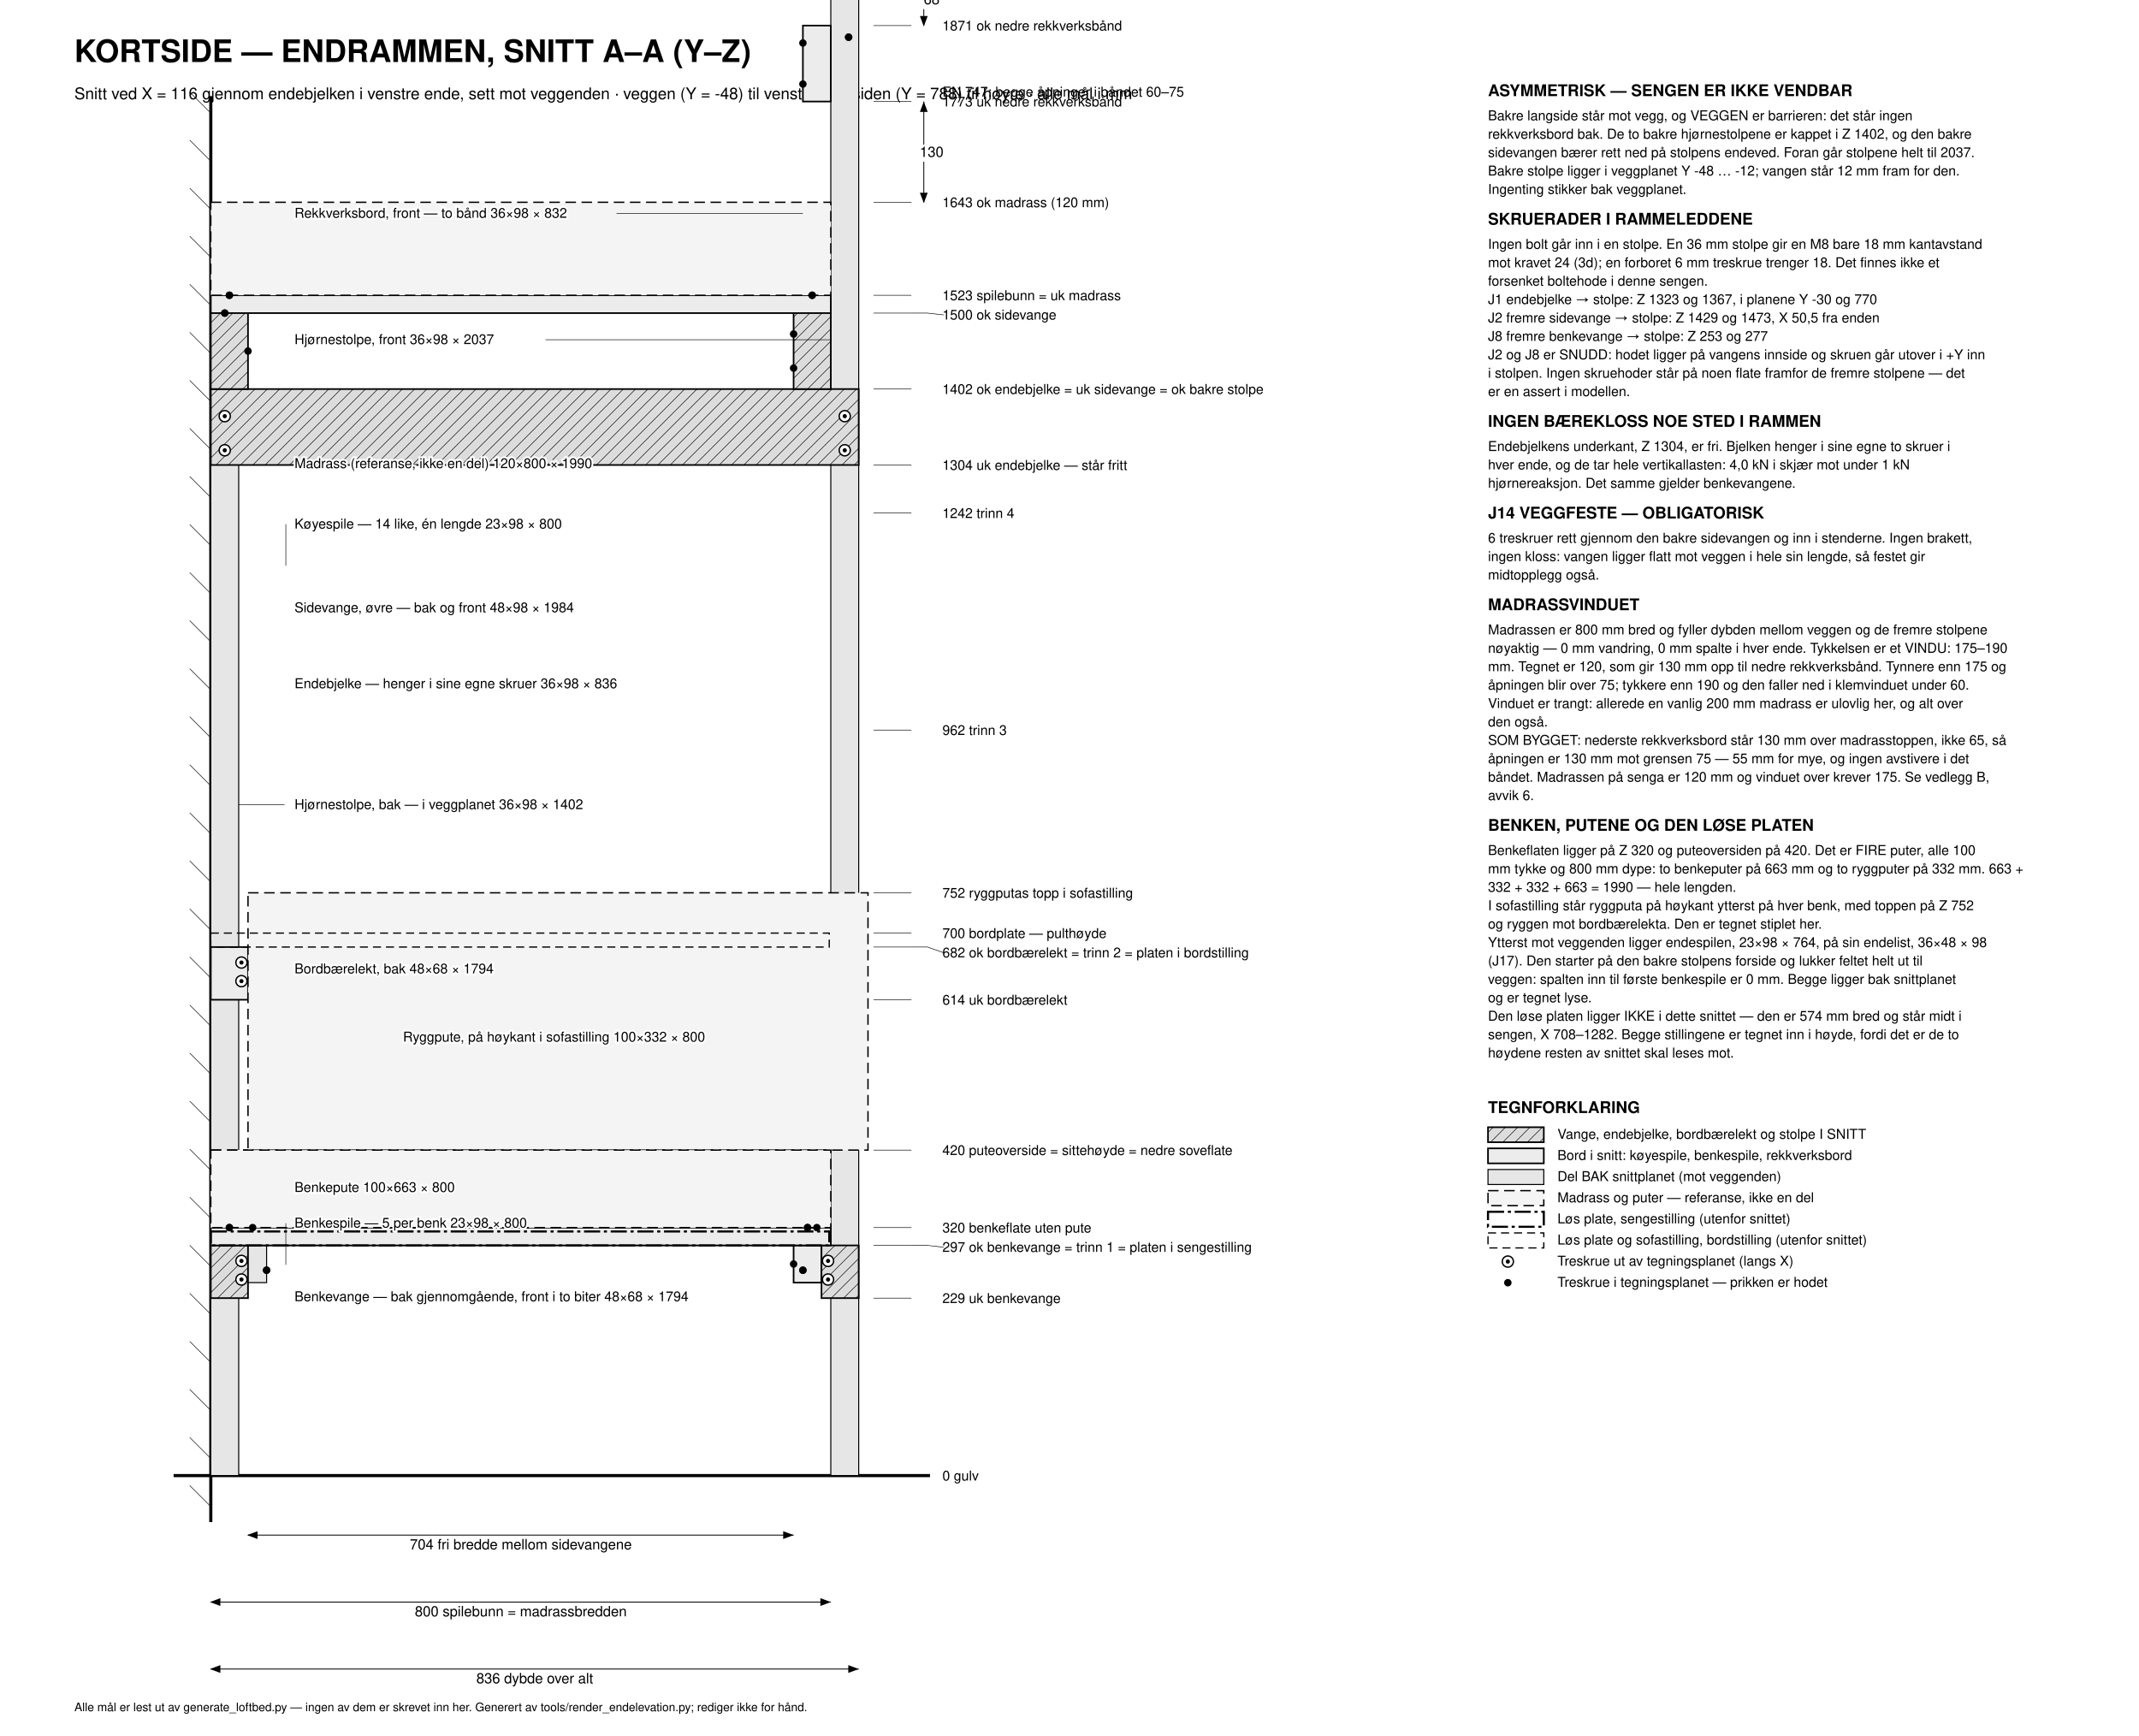
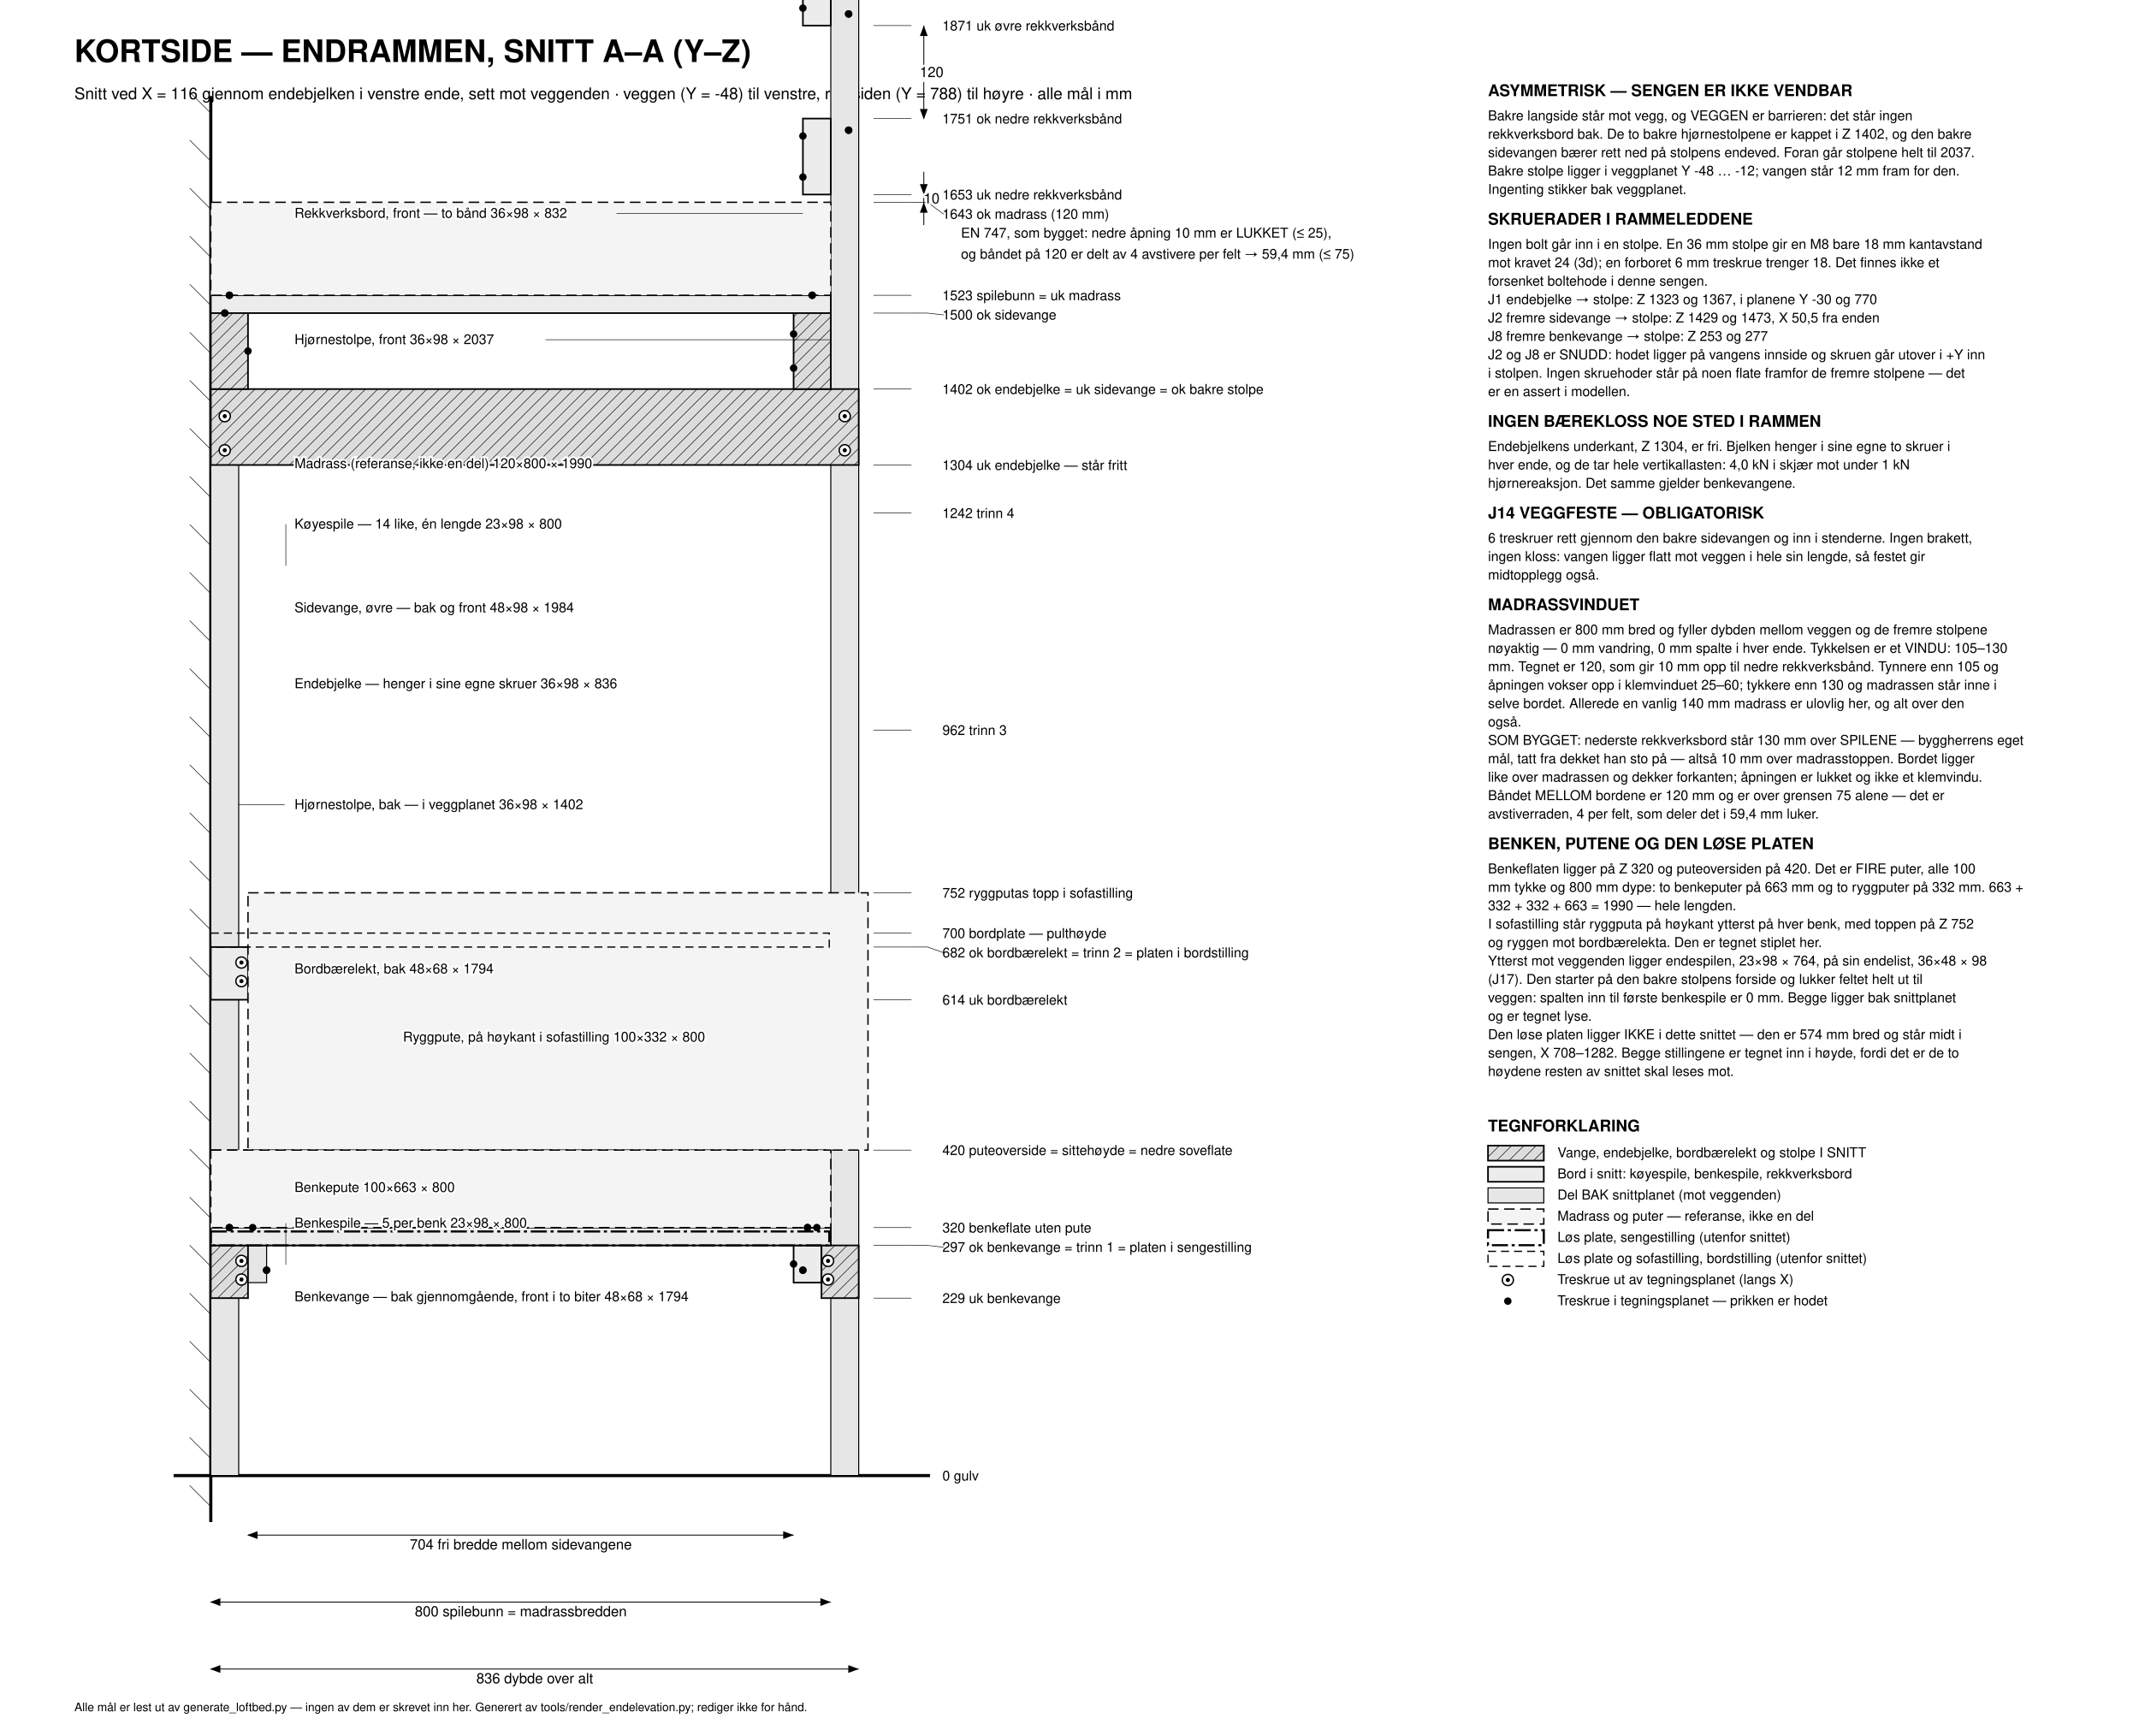
<svg xmlns="http://www.w3.org/2000/svg" viewBox="0 150 3450 2800" width="2400">
  <defs>
    <marker id="aE" markerWidth="13" markerHeight="10" refX="12" refY="4.5" orient="auto">
      <path d="M0,0 L12,4.5 L0,9 z" fill="#000" />
    </marker>
    <marker id="aS" markerWidth="13" markerHeight="10" refX="1" refY="4.5" orient="auto">
      <path d="M12,0 L0,4.5 L12,9 z" fill="#000" />
    </marker>
    <pattern id="hatch" width="14" height="14" patternUnits="userSpaceOnUse" patternTransform="rotate(45)">
      <rect width="14" height="14" fill="#dcdcdc" />
      <line x1="0" y1="0" x2="0" y2="14" stroke="#000" stroke-width="1.7" />
    </pattern>
  </defs>
  <style>
    svg  { background:#fff; }
    text { font-family:Helvetica,Arial,sans-serif; fill:#000;
           font-size:22px; }
    .ttl { font-size:50px; font-weight:bold; }
    .sub { font-size:26px; }
    .pt  { font-size:31px; font-weight:bold; }
    .big { font-size:27px; font-weight:bold; }
    .sml { font-size:22px; }
    .tiny{ font-size:19px; }
    .tinyh{ font-size:19px; paint-order:stroke; stroke:#fff;
           stroke-width:6px; }
    .smh { font-size:22px; paint-order:stroke; stroke:#fff;
           stroke-width:6px; }
    .dm  { font-size:23px; }
    .dmh { font-size:23px; paint-order:stroke; stroke:#fff;
           stroke-width:6px; }
    .leg { font-size:26px; font-weight:bold; }
    .jl  { font-size:27px; font-weight:bold; paint-order:stroke;
           stroke:#fff; stroke-width:6px; }
    .wood{ fill:url(#hatch); stroke:#000; stroke-width:2.6; }
    .mate{ fill:#c4c4c4; stroke:#000; stroke-width:3; }
    .brd { fill:#ececec; stroke:#000; stroke-width:2.6; }
    .plain{ fill:#fff; stroke:#000; stroke-width:2.6; }
    .gho { fill:none; stroke:#000; stroke-width:1.7;
           stroke-dasharray:10.9 6.8; }
    .ctr { fill:none; stroke:#000; stroke-width:1.1;
           stroke-dasharray:9 3
           1.5 3; }
    .dot { fill:none; stroke:#000; stroke-width:1.8;
           stroke-dasharray:0.6 4.5;
           stroke-linecap:round; }
    .dim { fill:none; stroke:#000; stroke-width:1.4; }
    .ext { fill:none; stroke:#000; stroke-width:0.9; }
    .ldr { fill:none; stroke:#000; stroke-width:1.5; }
    .brk { fill:none; stroke:#000; stroke-width:2; }
    .cut { fill:none; stroke:#000; stroke-width:2.6; }
    .scr { fill:#fff; stroke:#000; stroke-width:1.8; }
    .scrd{ fill:none; stroke:#000; stroke-width:1.8;
           stroke-dasharray:8.8 5.7; }
    .pic { fill:none; stroke:#000; stroke-width:2.6;
           stroke-linecap:round; stroke-linejoin:round; }
    .picf{ fill:#fff; stroke:#000; stroke-width:2.6;
           stroke-linecap:round; stroke-linejoin:round; }
    .pic2{ fill:none; stroke:#000; stroke-width:1.6;
           stroke-linecap:round; stroke-linejoin:round; }
    .fld { fill:none; stroke:#000; stroke-width:1.6; }
    .era { fill:none; stroke:#fff; stroke-width:2.6; }
  </style>
  <style>
    .behind{ fill:#e6e6e6; stroke:#000; stroke-width:1.7; }
    .soft { fill:#f4f4f4; stroke:#000; stroke-width:2.2;
           stroke-dasharray:17 9; }
    .pnl1 { fill:none; stroke:#000; stroke-width:3.4;
           stroke-dasharray:26 6 5 6; }
    .pnl2 { fill:none; stroke:#000; stroke-width:2.0;
           stroke-dasharray:13 8; }
    .wallf{ fill:none; stroke:#000; stroke-width:5; }
    .flr  { fill:none; stroke:#000; stroke-width:5; }
    .scrp { fill:#000; stroke:none; }
    .scro { fill:#fff; stroke:#000; stroke-width:2.2; }
  </style>
  <rect x="0" y="150" width="3450" height="2800" fill="#ffffff" />
  <text x="120" y="250" class="ttl" text-anchor="start">KORTSIDE — ENDRAMMEN, SNITT A–A (Y–Z)</text>
  <text x="120" y="310" class="sub" text-anchor="start">Snitt ved X = 116 gjennom endebjelken i venstre ende, sett mot veggenden · veggen (Y = -48) til venstre, romsiden (Y = 788) til høyre · alle mål i mm</text>
  <line x1="340" y1="305" x2="340" y2="2605" class="wallf" />
  <line x1="340" y1="2580" x2="306" y2="2546" class="ext" />
  <line x1="340" y1="2502.5" x2="306" y2="2468.5" class="ext" />
  <line x1="340" y1="2425" x2="306" y2="2391" class="ext" />
  <line x1="340" y1="2347.5" x2="306" y2="2313.5" class="ext" />
  <line x1="340" y1="2270" x2="306" y2="2236" class="ext" />
  <line x1="340" y1="2192.5" x2="306" y2="2158.5" class="ext" />
  <line x1="340" y1="2115" x2="306" y2="2081" class="ext" />
  <line x1="340" y1="2037.5" x2="306" y2="2003.5" class="ext" />
  <line x1="340" y1="1960" x2="306" y2="1926" class="ext" />
  <line x1="340" y1="1882.5" x2="306" y2="1848.5" class="ext" />
  <line x1="340" y1="1805" x2="306" y2="1771" class="ext" />
  <line x1="340" y1="1727.5" x2="306" y2="1693.5" class="ext" />
  <line x1="340" y1="1650" x2="306" y2="1616" class="ext" />
  <line x1="340" y1="1572.5" x2="306" y2="1538.5" class="ext" />
  <line x1="340" y1="1495" x2="306" y2="1461" class="ext" />
  <line x1="340" y1="1417.5" x2="306" y2="1383.5" class="ext" />
  <line x1="340" y1="1340" x2="306" y2="1306" class="ext" />
  <line x1="340" y1="1262.5" x2="306" y2="1228.5" class="ext" />
  <line x1="340" y1="1185" x2="306" y2="1151" class="ext" />
  <line x1="340" y1="1107.5" x2="306" y2="1073.5" class="ext" />
  <line x1="340" y1="1030" x2="306" y2="996" class="ext" />
  <line x1="340" y1="952.5" x2="306" y2="918.5" class="ext" />
  <line x1="340" y1="875" x2="306" y2="841" class="ext" />
  <line x1="340" y1="797.5" x2="306" y2="763.5" class="ext" />
  <line x1="340" y1="720" x2="306" y2="686" class="ext" />
  <line x1="340" y1="642.5" x2="306" y2="608.5" class="ext" />
  <line x1="340" y1="565" x2="306" y2="531" class="ext" />
  <line x1="340" y1="487.5" x2="306" y2="453.5" class="ext" />
  <line x1="340" y1="410" x2="306" y2="376" class="ext" />
  <line x1="340" y1="332.5" x2="306" y2="298.5" class="ext" />
  <line x1="280" y1="2530" x2="1500" y2="2530" class="flr" />
  <rect x="385" y="2158.75" width="45" height="60" class="behind" />
  <rect x="385" y="2130" width="955" height="28.75" class="behind" />
  <rect x="1295" y="2158.75" width="45" height="60" class="behind" />
  <rect x="340" y="777.5" width="45" height="1752.5" class="behind" />
  <rect x="1340" y="-16.25" width="45" height="2546.25" class="behind" />
  <rect x="340" y="626.25" width="1000" height="28.75" class="brd" />
  <rect x="1280" y="2158.75" width="45" height="60" class="brd" />
  <rect x="340" y="2158.75" width="60" height="85" class="wood" />
  <rect x="1325" y="2158.75" width="60" height="85" class="wood" />
  <rect x="340" y="2130" width="1000" height="28.75" class="brd" />
  <rect x="340" y="777.5" width="1045" height="122.5" class="wood" />
-   <rect x="1295" y="191.25" width="45" height="122.5" class="brd" />
-   <rect x="1295" y="-16.25" width="45" height="122.5" class="brd" />
+   <rect x="1295" y="341.25" width="45" height="122.5" class="brd" />
+   <rect x="1295" y="68.75" width="45" height="122.5" class="brd" />
  <rect x="340" y="1677.5" width="60" height="85" class="brd" />
  <rect x="340" y="655" width="60" height="122.5" class="wood" />
  <rect x="1280" y="655" width="60" height="122.5" class="wood" />
  <rect x="340" y="476.25" width="1000" height="150" class="soft" />
  <rect x="340" y="2005" width="1000" height="125" class="soft" />
  <rect x="400" y="1590" width="1000" height="415" class="soft" />
  <rect x="340" y="2005" width="1000" height="125" class="soft" />
  <rect x="340" y="2136.25" width="997.5" height="22.5" class="pnl1" />
  <rect x="340" y="1655" width="997.5" height="22.5" class="pnl2" />
  <line x1="430" y1="2198.75" x2="384" y2="2198.75" class="scrl" />
  <circle cx="430" cy="2198.75" r="6" class="scrp" />
  <line x1="1295" y1="2198.75" x2="1341" y2="2198.75" class="scrl" />
  <circle cx="1295" cy="2198.75" r="6" class="scrp" />
  <line x1="362.5" y1="655" x2="362.5" y2="701" class="scrl" />
  <circle cx="362.5" cy="655" r="6" class="scrp" />
  <line x1="407.5" y1="2130" x2="407.5" y2="2176" class="scrl" />
  <circle cx="407.5" cy="2130" r="6" class="scrp" />
  <line x1="1317.5" y1="2130" x2="1317.5" y2="2176" class="scrl" />
  <circle cx="1317.5" cy="2130" r="6" class="scrp" />
  <line x1="1280" y1="743.75" x2="1326" y2="743.75" class="scrl" />
  <circle cx="1280" cy="743.75" r="6" class="scrp" />
  <line x1="1280" y1="688.75" x2="1326" y2="688.75" class="scrl" />
  <circle cx="1280" cy="688.75" r="6" class="scrp" />
-   <line x1="1295" y1="285.625" x2="1341" y2="285.625" class="scrl" />
-   <circle cx="1295" cy="285.625" r="6" class="scrp" />
-   <line x1="1295" y1="219.375" x2="1341" y2="219.375" class="scrl" />
-   <circle cx="1295" cy="219.375" r="6" class="scrp" />
-   <line x1="1295" y1="78.125" x2="1341" y2="78.125" class="scrl" />
-   <circle cx="1295" cy="78.125" r="6" class="scrp" />
-   <line x1="1295" y1="11.875" x2="1341" y2="11.875" class="scrl" />
-   <circle cx="1295" cy="11.875" r="6" class="scrp" />
+   <line x1="1295" y1="435.625" x2="1341" y2="435.625" class="scrl" />
+   <circle cx="1295" cy="435.625" r="6" class="scrp" />
+   <line x1="1295" y1="369.375" x2="1341" y2="369.375" class="scrl" />
+   <circle cx="1295" cy="369.375" r="6" class="scrp" />
+   <line x1="1295" y1="163.125" x2="1341" y2="163.125" class="scrl" />
+   <circle cx="1295" cy="163.125" r="6" class="scrp" />
+   <line x1="1295" y1="96.875" x2="1341" y2="96.875" class="scrl" />
+   <circle cx="1295" cy="96.875" r="6" class="scrp" />
  <line x1="370" y1="626.25" x2="370" y2="672.25" class="scrl" />
  <circle cx="370" cy="626.25" r="6" class="scrp" />
  <line x1="1310" y1="626.25" x2="1310" y2="672.25" class="scrl" />
  <circle cx="1310" cy="626.25" r="6" class="scrp" />
  <line x1="430" y1="2198.75" x2="384" y2="2198.75" class="scrl" />
  <circle cx="430" cy="2198.75" r="6" class="scrp" />
  <line x1="1295" y1="2198.75" x2="1341" y2="2198.75" class="scrl" />
  <circle cx="1295" cy="2198.75" r="6" class="scrp" />
  <line x1="362.5" y1="655" x2="362.5" y2="701" class="scrl" />
  <circle cx="362.5" cy="655" r="6" class="scrp" />
  <circle cx="389.435" cy="2213.75" r="9" class="scro" />
  <circle cx="389.435" cy="2213.75" r="3.4" class="scrp" />
  <circle cx="389.435" cy="2183.75" r="9" class="scro" />
  <circle cx="389.435" cy="2183.75" r="3.4" class="scrp" />
  <circle cx="389.435" cy="1732.5" r="9" class="scro" />
  <circle cx="389.435" cy="1732.5" r="3.4" class="scrp" />
  <circle cx="389.435" cy="1702.5" r="9" class="scro" />
  <circle cx="389.435" cy="1702.5" r="3.4" class="scrp" />
  <circle cx="1335.565" cy="2213.75" r="9" class="scro" />
  <circle cx="1335.565" cy="2213.75" r="3.4" class="scrp" />
  <circle cx="1335.565" cy="2183.75" r="9" class="scro" />
  <circle cx="1335.565" cy="2183.75" r="3.4" class="scrp" />
  <circle cx="362.5" cy="876.25" r="9" class="scro" />
  <circle cx="362.5" cy="876.25" r="3.4" class="scrp" />
  <circle cx="362.5" cy="821.25" r="9" class="scro" />
  <circle cx="362.5" cy="821.25" r="3.4" class="scrp" />
  <circle cx="1362.5" cy="876.25" r="9" class="scro" />
  <circle cx="1362.5" cy="876.25" r="3.4" class="scrp" />
  <circle cx="1362.5" cy="821.25" r="9" class="scro" />
  <circle cx="1362.5" cy="821.25" r="3.4" class="scrp" />
  <line x1="370" y1="2130" x2="370" y2="2176" class="scrl" />
  <circle cx="370" cy="2130" r="6" class="scrp" />
  <line x1="1302.5" y1="2130" x2="1302.5" y2="2176" class="scrl" />
  <circle cx="1302.5" cy="2130" r="6" class="scrp" />
  <line x1="400" y1="716.25" x2="354" y2="716.25" class="scrl" />
  <circle cx="400" cy="716.25" r="6" class="scrp" />
-   <line x1="1368.75" y1="210" x2="1322.75" y2="210" class="scrl" />
-   <circle cx="1368.75" cy="210" r="6" class="scrp" />
-   <line x1="1368.75" y1="87.5" x2="1322.75" y2="87.5" class="scrl" />
-   <circle cx="1368.75" cy="87.5" r="6" class="scrp" />
+   <line x1="1368.75" y1="360" x2="1322.75" y2="360" class="scrl" />
+   <circle cx="1368.75" cy="360" r="6" class="scrp" />
+   <line x1="1368.75" y1="172.5" x2="1322.75" y2="172.5" class="scrl" />
+   <circle cx="1368.75" cy="172.5" r="6" class="scrp" />
  <line x1="1280" y1="2188.75" x2="1326" y2="2188.75" class="scrl" />
  <circle cx="1280" cy="2188.75" r="6" class="scrp" />
  <line x1="370" y1="626.25" x2="370" y2="672.25" class="scrl" />
  <circle cx="370" cy="626.25" r="6" class="scrp" />
  <line x1="1310" y1="626.25" x2="1310" y2="672.25" class="scrl" />
  <circle cx="1310" cy="626.25" r="6" class="scrp" />
-   <line x1="1368.75" y1="210" x2="1322.75" y2="210" class="scrl" />
-   <circle cx="1368.75" cy="210" r="6" class="scrp" />
-   <line x1="1368.75" y1="87.5" x2="1322.75" y2="87.5" class="scrl" />
-   <circle cx="1368.75" cy="87.5" r="6" class="scrp" />
+   <line x1="1368.75" y1="360" x2="1322.75" y2="360" class="scrl" />
+   <circle cx="1368.75" cy="360" r="6" class="scrp" />
+   <line x1="1368.75" y1="172.5" x2="1322.75" y2="172.5" class="scrl" />
+   <circle cx="1368.75" cy="172.5" r="6" class="scrp" />
  <line x1="370" y1="2130" x2="370" y2="2176" class="scrl" />
  <circle cx="370" cy="2130" r="6" class="scrp" />
  <line x1="1302.5" y1="2130" x2="1302.5" y2="2176" class="scrl" />
  <circle cx="1302.5" cy="2130" r="6" class="scrp" />
  <text x="475" y="1137.5" class="smh" text-anchor="start">Sidevange, øvre — bak og front   48×98 × 1984</text>
  <text x="475" y="1260" class="smh" text-anchor="start">Endebjelke — henger i sine egne skruer   36×98 × 836</text>
  <text x="475" y="1002.5" class="smh" text-anchor="start">Køyespile — 14 like, én lengde   23×98 × 800</text>
  <line x1="461" y1="995.46" x2="461" y2="1062.5" class="ext" />
  <text x="475" y="905" class="smh" text-anchor="start">Madrass (referanse, ikke en del)   120×800 × 1990</text>
  <text x="475" y="501.25" class="smh" text-anchor="start">Rekkverksbord, front — to bånd   36×98 × 832</text>
  <line x1="994.36" y1="494.21" x2="1295" y2="494.21" class="ext" />
  <text x="475" y="705" class="smh" text-anchor="start">Hjørnestolpe, front   36×98 × 2037</text>
  <line x1="879.96" y1="697.96" x2="1340" y2="697.96" class="ext" />
  <text x="475" y="1455" class="smh" text-anchor="start">Hjørnestolpe, bak — i veggplanet   36×98 × 1402</text>
  <line x1="459" y1="1447.96" x2="385" y2="1447.96" class="ext" />
  <text x="475" y="1720" class="smh" text-anchor="start">Bordbærelekt, bak   48×68 × 1794</text>
  <text x="475" y="2248.75" class="smh" text-anchor="start">Benkevange — bak gjennomgående, front i to biter   48×68 × 1794</text>
  <text x="475" y="2130" class="smh" text-anchor="start">Benkespile — 5 per benk   23×98 × 800</text>
  <line x1="461" y1="2122.96" x2="461" y2="2190" class="ext" />
  <text x="475" y="2072.5" class="smh" text-anchor="start">Benkepute   100×663 × 800</text>
  <text x="650" y="1830" class="smh" text-anchor="start">Ryggpute, på høykant i sofastilling   100×332 × 800</text>
  <line x1="1409" y1="-16.25" x2="1470" y2="-16.25" class="ext" />
-   <text x="1520" y="-8.33" class="sml" text-anchor="start">2037   ok øvre rekkverksbånd</text>
-   <line x1="1409" y1="-16.25" x2="1470" y2="-16.25" class="ext" />
-   <polyline points="1470,-16.25 1496,-16.25 1522,15.43" class="ext" />
-   <text x="1520" y="22.91" class="sml" text-anchor="start">2037   ok fremre stolpe</text>
-   <line x1="1409" y1="106.25" x2="1470" y2="106.25" class="ext" />
-   <text x="1520" y="114.17" class="sml" text-anchor="start">1939   uk øvre rekkverksbånd</text>
+   <text x="1520" y="-8.33" class="sml" text-anchor="start">2037   ok fremre stolpe</text>
+   <line x1="1409" y1="68.75" x2="1470" y2="68.75" class="ext" />
+   <text x="1520" y="76.67" class="sml" text-anchor="start">1969   ok øvre rekkverksbånd</text>
  <line x1="1409" y1="191.25" x2="1470" y2="191.25" class="ext" />
-   <text x="1520" y="199.17" class="sml" text-anchor="start">1871   ok nedre rekkverksbånd</text>
-   <line x1="1409" y1="313.75" x2="1470" y2="313.75" class="ext" />
-   <text x="1520" y="321.67" class="sml" text-anchor="start">1773   uk nedre rekkverksbånd</text>
+   <text x="1520" y="199.17" class="sml" text-anchor="start">1871   uk øvre rekkverksbånd</text>
+   <line x1="1409" y1="341.25" x2="1470" y2="341.25" class="ext" />
+   <text x="1520" y="349.17" class="sml" text-anchor="start">1751   ok nedre rekkverksbånd</text>
+   <line x1="1409" y1="463.75" x2="1470" y2="463.75" class="ext" />
+   <text x="1520" y="471.67" class="sml" text-anchor="start">1653   uk nedre rekkverksbånd</text>
  <line x1="1409" y1="476.25" x2="1470" y2="476.25" class="ext" />
-   <text x="1520" y="484.17" class="sml" text-anchor="start">1643   ok madrass (120 mm)</text>
+   <polyline points="1470,476.25 1496,476.25 1522,495.43" class="ext" />
+   <text x="1520" y="502.91" class="sml" text-anchor="start">1643   ok madrass (120 mm)</text>
  <line x1="1409" y1="626.25" x2="1470" y2="626.25" class="ext" />
  <text x="1520" y="634.17" class="sml" text-anchor="start">1523   spilebunn = uk madrass</text>
  <line x1="1409" y1="655" x2="1470" y2="655" class="ext" />
  <polyline points="1470,655 1496,655 1522,657.93" class="ext" />
  <text x="1520" y="665.41" class="sml" text-anchor="start">1500   ok sidevange</text>
  <line x1="1409" y1="777.5" x2="1470" y2="777.5" class="ext" />
  <text x="1520" y="785.42" class="sml" text-anchor="start">1402   ok endebjelke = uk sidevange = ok bakre stolpe</text>
  <line x1="1409" y1="900" x2="1470" y2="900" class="ext" />
  <text x="1520" y="907.92" class="sml" text-anchor="start">1304   uk endebjelke — står fritt</text>
  <line x1="1409" y1="977.5" x2="1470" y2="977.5" class="ext" />
  <text x="1520" y="985.42" class="sml" text-anchor="start">1242   trinn 4</text>
  <line x1="1409" y1="1327.5" x2="1470" y2="1327.5" class="ext" />
  <text x="1520" y="1335.42" class="sml" text-anchor="start">962   trinn 3</text>
  <line x1="1409" y1="1590" x2="1470" y2="1590" class="ext" />
  <text x="1520" y="1597.92" class="sml" text-anchor="start">752   ryggputas topp i sofastilling</text>
  <line x1="1409" y1="1655" x2="1470" y2="1655" class="ext" />
  <text x="1520" y="1662.92" class="sml" text-anchor="start">700   bordplate — pulthøyde</text>
  <line x1="1409" y1="1677.5" x2="1470" y2="1677.5" class="ext" />
  <polyline points="1470,1677.5 1496,1677.5 1522,1686.68" class="ext" />
  <text x="1520" y="1694.16" class="sml" text-anchor="start">682   ok bordbærelekt = trinn 2 = platen i bordstilling</text>
  <line x1="1409" y1="1762.5" x2="1470" y2="1762.5" class="ext" />
  <text x="1520" y="1770.42" class="sml" text-anchor="start">614   uk bordbærelekt</text>
  <line x1="1409" y1="2005" x2="1470" y2="2005" class="ext" />
  <text x="1520" y="2012.92" class="sml" text-anchor="start">420   puteoverside = sittehøyde = nedre soveflate</text>
  <line x1="1409" y1="2130" x2="1470" y2="2130" class="ext" />
  <text x="1520" y="2137.92" class="sml" text-anchor="start">320   benkeflate uten pute</text>
  <line x1="1409" y1="2158.75" x2="1470" y2="2158.75" class="ext" />
  <polyline points="1470,2158.75 1496,2158.75 1522,2161.68" class="ext" />
  <text x="1520" y="2169.16" class="sml" text-anchor="start">297   ok benkevange = trinn 1 = platen i sengestilling</text>
  <line x1="1409" y1="2243.75" x2="1470" y2="2243.75" class="ext" />
  <text x="1520" y="2251.67" class="sml" text-anchor="start">229   uk benkevange</text>
  <line x1="1409" y1="2530" x2="1470" y2="2530" class="ext" />
  <text x="1520" y="2537.92" class="sml" text-anchor="start">0   gulv</text>
  <line x1="400" y1="2626" x2="1280" y2="2626" class="dim" marker-start="url(#aS)" marker-end="url(#aE)" />
  <text x="840" y="2649" class="dmh" text-anchor="middle">704  fri bredde mellom sidevangene</text>
  <line x1="340" y1="2734" x2="1340" y2="2734" class="dim" marker-start="url(#aS)" marker-end="url(#aE)" />
  <text x="840" y="2757" class="dmh" text-anchor="middle">800  spilebunn = madrassbredden</text>
  <line x1="340" y1="2842" x2="1385" y2="2842" class="dim" marker-start="url(#aS)" marker-end="url(#aE)" />
  <text x="862.5" y="2865" class="dmh" text-anchor="middle">836  dybde over alt</text>
-   <line x1="1490" y1="476.25" x2="1490" y2="410.88" class="dim" marker-start="url(#aS)" />
-   <line x1="1490" y1="383.49" x2="1490" y2="313.75" class="dim" marker-end="url(#aE)" />
-   <text x="1502.65" y="403.05" class="dmh" text-anchor="middle">130</text>
-   <line x1="1490" y1="191.25" x2="1490" y2="164.63" class="dim" marker-start="url(#aS)" />
-   <line x1="1490" y1="137.24" x2="1490" y2="106.25" class="dim" marker-end="url(#aE)" />
-   <text x="1502.65" y="156.8" class="dmh" text-anchor="middle">68</text>
-   <text x="1520" y="305.75" class="sml" text-anchor="start">EN 747: begge åpninger i båndet 60–75</text>
+   <line x1="1490" y1="476.25" x2="1490" y2="463.75" class="dim" />
+   <line x1="1490" y1="513.05" x2="1490" y2="476.25" class="dim" marker-end="url(#aE)" />
+   <line x1="1490" y1="426.95" x2="1490" y2="463.75" class="dim" marker-end="url(#aE)" />
+   <text x="1502.65" y="478.05" class="dmh" text-anchor="middle">10</text>
+   <line x1="1490" y1="341.25" x2="1490" y2="282.13" class="dim" marker-start="url(#aS)" />
+   <line x1="1490" y1="254.74" x2="1490" y2="191.25" class="dim" marker-end="url(#aE)" />
+   <text x="1502.65" y="274.3" class="dmh" text-anchor="middle">120</text>
+   <text x="1550" y="533.25" class="sml" text-anchor="start">EN 747, som bygget: nedre åpning 10 mm er LUKKET (≤ 25),</text>
+   <text x="1550" y="567.25" class="sml" text-anchor="start">og båndet på 120 er delt av 4 avstivere per felt → 59,4 mm (≤ 75)</text>
  <text x="2400" y="305" class="leg" text-anchor="start">ASYMMETRISK — SENGEN ER IKKE VENDBAR</text>
  <text x="2400" y="344" class="sml" text-anchor="start">Bakre langside står mot vegg, og VEGGEN er barrieren: det står ingen</text>
  <text x="2400" y="373.7" class="sml" text-anchor="start">rekkverksbord bak. De to bakre hjørnestolpene er kappet i Z 1402, og den bakre</text>
  <text x="2400" y="403.4" class="sml" text-anchor="start">sidevangen bærer rett ned på stolpens endeved. Foran går stolpene helt til 2037.</text>
  <text x="2400" y="433.1" class="sml" text-anchor="start">Bakre stolpe ligger i veggplanet Y -48 … -12; vangen står 12 mm fram for den.</text>
  <text x="2400" y="462.8" class="sml" text-anchor="start">Ingenting stikker bak veggplanet.</text>
  <text x="2400" y="512.3" class="leg" text-anchor="start">SKRUERADER I RAMMELEDDENE</text>
  <text x="2400" y="551.3" class="sml" text-anchor="start">Ingen bolt går inn i en stolpe. En 36 mm stolpe gir en M8 bare 18 mm kantavstand</text>
  <text x="2400" y="581" class="sml" text-anchor="start">mot kravet 24 (3d); en forboret 6 mm treskrue trenger 18. Det finnes ikke et</text>
  <text x="2400" y="610.7" class="sml" text-anchor="start">forsenket boltehode i denne sengen.</text>
  <text x="2400" y="640.4" class="sml" text-anchor="start">J1 endebjelke → stolpe: Z 1323 og 1367, i planene Y -30 og 770</text>
  <text x="2400" y="670.1" class="sml" text-anchor="start">J2 fremre sidevange → stolpe: Z 1429 og 1473, X 50,5 fra enden</text>
  <text x="2400" y="699.8" class="sml" text-anchor="start">J8 fremre benkevange → stolpe: Z 253 og 277</text>
  <text x="2400" y="729.5" class="sml" text-anchor="start">J2 og J8 er SNUDD: hodet ligger på vangens innside og skruen går utover i +Y inn</text>
  <text x="2400" y="759.2" class="sml" text-anchor="start">i stolpen. Ingen skruehoder står på noen flate framfor de fremre stolpene — det</text>
  <text x="2400" y="788.9" class="sml" text-anchor="start">er en assert i modellen.</text>
  <text x="2400" y="838.4" class="leg" text-anchor="start">INGEN BÆREKLOSS NOE STED I RAMMEN</text>
  <text x="2400" y="877.4" class="sml" text-anchor="start">Endebjelkens underkant, Z 1304, er fri. Bjelken henger i sine egne to skruer i</text>
  <text x="2400" y="907.1" class="sml" text-anchor="start">hver ende, og de tar hele vertikallasten: 4,0 kN i skjær mot under 1 kN</text>
  <text x="2400" y="936.8" class="sml" text-anchor="start">hjørnereaksjon. Det samme gjelder benkevangene.</text>
  <text x="2400" y="986.3" class="leg" text-anchor="start">J14 VEGGFESTE — OBLIGATORISK</text>
  <text x="2400" y="1025.3" class="sml" text-anchor="start">6 treskruer rett gjennom den bakre sidevangen og inn i stenderne. Ingen brakett,</text>
  <text x="2400" y="1055" class="sml" text-anchor="start">ingen kloss: vangen ligger flatt mot veggen i hele sin lengde, så festet gir</text>
  <text x="2400" y="1084.7" class="sml" text-anchor="start">midtopplegg også.</text>
  <text x="2400" y="1134.2" class="leg" text-anchor="start">MADRASSVINDUET</text>
  <text x="2400" y="1173.2" class="sml" text-anchor="start">Madrassen er 800 mm bred og fyller dybden mellom veggen og de fremre stolpene</text>
-   <text x="2400" y="1202.9" class="sml" text-anchor="start">nøyaktig — 0 mm vandring, 0 mm spalte i hver ende. Tykkelsen er et VINDU: 175–190</text>
-   <text x="2400" y="1232.6" class="sml" text-anchor="start">mm. Tegnet er 120, som gir 130 mm opp til nedre rekkverksbånd. Tynnere enn 175 og</text>
-   <text x="2400" y="1262.3" class="sml" text-anchor="start">åpningen blir over 75; tykkere enn 190 og den faller ned i klemvinduet under 60.</text>
-   <text x="2400" y="1292" class="sml" text-anchor="start">Vinduet er trangt: allerede en vanlig 200 mm madrass er ulovlig her, og alt over</text>
-   <text x="2400" y="1321.7" class="sml" text-anchor="start">den også.</text>
-   <text x="2400" y="1351.4" class="sml" text-anchor="start">SOM BYGGET: nederste rekkverksbord står 130 mm over madrasstoppen, ikke 65, så</text>
-   <text x="2400" y="1381.1" class="sml" text-anchor="start">åpningen er 130 mm mot grensen 75 — 55 mm for mye, og ingen avstivere i det</text>
-   <text x="2400" y="1410.8" class="sml" text-anchor="start">båndet. Madrassen på senga er 120 mm og vinduet over krever 175. Se vedlegg B,</text>
-   <text x="2400" y="1440.5" class="sml" text-anchor="start">avvik 6.</text>
-   <text x="2400" y="1490" class="leg" text-anchor="start">BENKEN, PUTENE OG DEN LØSE PLATEN</text>
-   <text x="2400" y="1529" class="sml" text-anchor="start">Benkeflaten ligger på Z 320 og puteoversiden på 420. Det er FIRE puter, alle 100</text>
-   <text x="2400" y="1558.7" class="sml" text-anchor="start">mm tykke og 800 mm dype: to benkeputer på 663 mm og to ryggputer på 332 mm. 663 +</text>
-   <text x="2400" y="1588.4" class="sml" text-anchor="start">332 + 332 + 663 = 1990 — hele lengden.</text>
-   <text x="2400" y="1618.1" class="sml" text-anchor="start">I sofastilling står ryggputa på høykant ytterst på hver benk, med toppen på Z 752</text>
-   <text x="2400" y="1647.8" class="sml" text-anchor="start">og ryggen mot bordbærelekta. Den er tegnet stiplet her.</text>
-   <text x="2400" y="1677.5" class="sml" text-anchor="start">Ytterst mot veggenden ligger endespilen, 23×98 × 764, på sin endelist, 36×48 × 98</text>
-   <text x="2400" y="1707.2" class="sml" text-anchor="start">(J17). Den starter på den bakre stolpens forside og lukker feltet helt ut til</text>
-   <text x="2400" y="1736.9" class="sml" text-anchor="start">veggen: spalten inn til første benkespile er 0 mm. Begge ligger bak snittplanet</text>
-   <text x="2400" y="1766.6" class="sml" text-anchor="start">og er tegnet lyse.</text>
-   <text x="2400" y="1796.3" class="sml" text-anchor="start">Den løse platen ligger IKKE i dette snittet — den er 574 mm bred og står midt i</text>
-   <text x="2400" y="1826" class="sml" text-anchor="start">sengen, X 708–1282. Begge stillingene er tegnet inn i høyde, fordi det er de to</text>
-   <text x="2400" y="1855.7" class="sml" text-anchor="start">høydene resten av snittet skal leses mot.</text>
-   <text x="2400" y="1945.2" class="leg" text-anchor="start">TEGNFORKLARING</text>
-   <rect x="2400" y="1968.1" width="90" height="24.2" class="wood" />
-   <text x="2512" y="1986.8" class="sml" text-anchor="start">Vange, endebjelke, bordbærelekt og stolpe I SNITT</text>
-   <rect x="2400" y="2002.2" width="90" height="24.2" class="brd" />
-   <text x="2512" y="2020.9" class="sml" text-anchor="start">Bord i snitt: køyespile, benkespile, rekkverksbord</text>
-   <rect x="2400" y="2036.3" width="90" height="24.2" class="behind" />
-   <text x="2512" y="2055" class="sml" text-anchor="start">Del BAK snittplanet (mot veggenden)</text>
-   <rect x="2400" y="2070.4" width="90" height="24.2" class="soft" />
-   <text x="2512" y="2089.1" class="sml" text-anchor="start">Madrass og puter — referanse, ikke en del</text>
-   <rect x="2400" y="2104.5" width="90" height="24.2" class="pnl1" />
-   <text x="2512" y="2123.2" class="sml" text-anchor="start">Løs plate, sengestilling (utenfor snittet)</text>
-   <rect x="2400" y="2138.6" width="90" height="24.2" class="pnl2" />
-   <text x="2512" y="2157.3" class="sml" text-anchor="start">Løs plate og sofastilling, bordstilling (utenfor snittet)</text>
-   <circle cx="2432" cy="2184.8" r="9" class="scro" />
-   <circle cx="2432" cy="2184.8" r="3.4" class="scrp" />
-   <text x="2512" y="2191.4" class="sml" text-anchor="start">Treskrue ut av tegningsplanet (langs X)</text>
-   <line x1="2432" y1="2218.9" x2="2478" y2="2218.9" class="scrl" />
-   <circle cx="2432" cy="2218.9" r="6" class="scrp" />
-   <text x="2512" y="2225.5" class="sml" text-anchor="start">Treskrue i tegningsplanet — prikken er hodet</text>
+   <text x="2400" y="1202.9" class="sml" text-anchor="start">nøyaktig — 0 mm vandring, 0 mm spalte i hver ende. Tykkelsen er et VINDU: 105–130</text>
+   <text x="2400" y="1232.6" class="sml" text-anchor="start">mm. Tegnet er 120, som gir 10 mm opp til nedre rekkverksbånd. Tynnere enn 105 og</text>
+   <text x="2400" y="1262.3" class="sml" text-anchor="start">åpningen vokser opp i klemvinduet 25–60; tykkere enn 130 og madrassen står inne i</text>
+   <text x="2400" y="1292" class="sml" text-anchor="start">selve bordet. Allerede en vanlig 140 mm madrass er ulovlig her, og alt over den</text>
+   <text x="2400" y="1321.7" class="sml" text-anchor="start">også.</text>
+   <text x="2400" y="1351.4" class="sml" text-anchor="start">SOM BYGGET: nederste rekkverksbord står 130 mm over SPILENE — byggherrens eget</text>
+   <text x="2400" y="1381.1" class="sml" text-anchor="start">mål, tatt fra dekket han sto på — altså 10 mm over madrasstoppen. Bordet ligger</text>
+   <text x="2400" y="1410.8" class="sml" text-anchor="start">like over madrassen og dekker forkanten; åpningen er lukket og ikke et klemvindu.</text>
+   <text x="2400" y="1440.5" class="sml" text-anchor="start">Båndet MELLOM bordene er 120 mm og er over grensen 75 alene — det er</text>
+   <text x="2400" y="1470.2" class="sml" text-anchor="start">avstiverraden, 4 per felt, som deler det i 59,4 mm luker.</text>
+   <text x="2400" y="1519.7" class="leg" text-anchor="start">BENKEN, PUTENE OG DEN LØSE PLATEN</text>
+   <text x="2400" y="1558.7" class="sml" text-anchor="start">Benkeflaten ligger på Z 320 og puteoversiden på 420. Det er FIRE puter, alle 100</text>
+   <text x="2400" y="1588.4" class="sml" text-anchor="start">mm tykke og 800 mm dype: to benkeputer på 663 mm og to ryggputer på 332 mm. 663 +</text>
+   <text x="2400" y="1618.1" class="sml" text-anchor="start">332 + 332 + 663 = 1990 — hele lengden.</text>
+   <text x="2400" y="1647.8" class="sml" text-anchor="start">I sofastilling står ryggputa på høykant ytterst på hver benk, med toppen på Z 752</text>
+   <text x="2400" y="1677.5" class="sml" text-anchor="start">og ryggen mot bordbærelekta. Den er tegnet stiplet her.</text>
+   <text x="2400" y="1707.2" class="sml" text-anchor="start">Ytterst mot veggenden ligger endespilen, 23×98 × 764, på sin endelist, 36×48 × 98</text>
+   <text x="2400" y="1736.9" class="sml" text-anchor="start">(J17). Den starter på den bakre stolpens forside og lukker feltet helt ut til</text>
+   <text x="2400" y="1766.6" class="sml" text-anchor="start">veggen: spalten inn til første benkespile er 0 mm. Begge ligger bak snittplanet</text>
+   <text x="2400" y="1796.3" class="sml" text-anchor="start">og er tegnet lyse.</text>
+   <text x="2400" y="1826" class="sml" text-anchor="start">Den løse platen ligger IKKE i dette snittet — den er 574 mm bred og står midt i</text>
+   <text x="2400" y="1855.7" class="sml" text-anchor="start">sengen, X 708–1282. Begge stillingene er tegnet inn i høyde, fordi det er de to</text>
+   <text x="2400" y="1885.4" class="sml" text-anchor="start">høydene resten av snittet skal leses mot.</text>
+   <text x="2400" y="1974.9" class="leg" text-anchor="start">TEGNFORKLARING</text>
+   <rect x="2400" y="1997.8" width="90" height="24.2" class="wood" />
+   <text x="2512" y="2016.5" class="sml" text-anchor="start">Vange, endebjelke, bordbærelekt og stolpe I SNITT</text>
+   <rect x="2400" y="2031.9" width="90" height="24.2" class="brd" />
+   <text x="2512" y="2050.6" class="sml" text-anchor="start">Bord i snitt: køyespile, benkespile, rekkverksbord</text>
+   <rect x="2400" y="2066" width="90" height="24.2" class="behind" />
+   <text x="2512" y="2084.7" class="sml" text-anchor="start">Del BAK snittplanet (mot veggenden)</text>
+   <rect x="2400" y="2100.1" width="90" height="24.2" class="soft" />
+   <text x="2512" y="2118.8" class="sml" text-anchor="start">Madrass og puter — referanse, ikke en del</text>
+   <rect x="2400" y="2134.2" width="90" height="24.2" class="pnl1" />
+   <text x="2512" y="2152.9" class="sml" text-anchor="start">Løs plate, sengestilling (utenfor snittet)</text>
+   <rect x="2400" y="2168.3" width="90" height="24.2" class="pnl2" />
+   <text x="2512" y="2187" class="sml" text-anchor="start">Løs plate og sofastilling, bordstilling (utenfor snittet)</text>
+   <circle cx="2432" cy="2214.5" r="9" class="scro" />
+   <circle cx="2432" cy="2214.5" r="3.4" class="scrp" />
+   <text x="2512" y="2221.1" class="sml" text-anchor="start">Treskrue ut av tegningsplanet (langs X)</text>
+   <line x1="2432" y1="2248.6" x2="2478" y2="2248.6" class="scrl" />
+   <circle cx="2432" cy="2248.6" r="6" class="scrp" />
+   <text x="2512" y="2255.2" class="sml" text-anchor="start">Treskrue i tegningsplanet — prikken er hodet</text>
  <text x="120" y="2910" class="tiny" text-anchor="start">Alle mål er lest ut av generate_loftbed.py — ingen av dem er skrevet inn her. Generert av tools/render_endelevation.py; rediger ikke for hånd.</text>
</svg>
